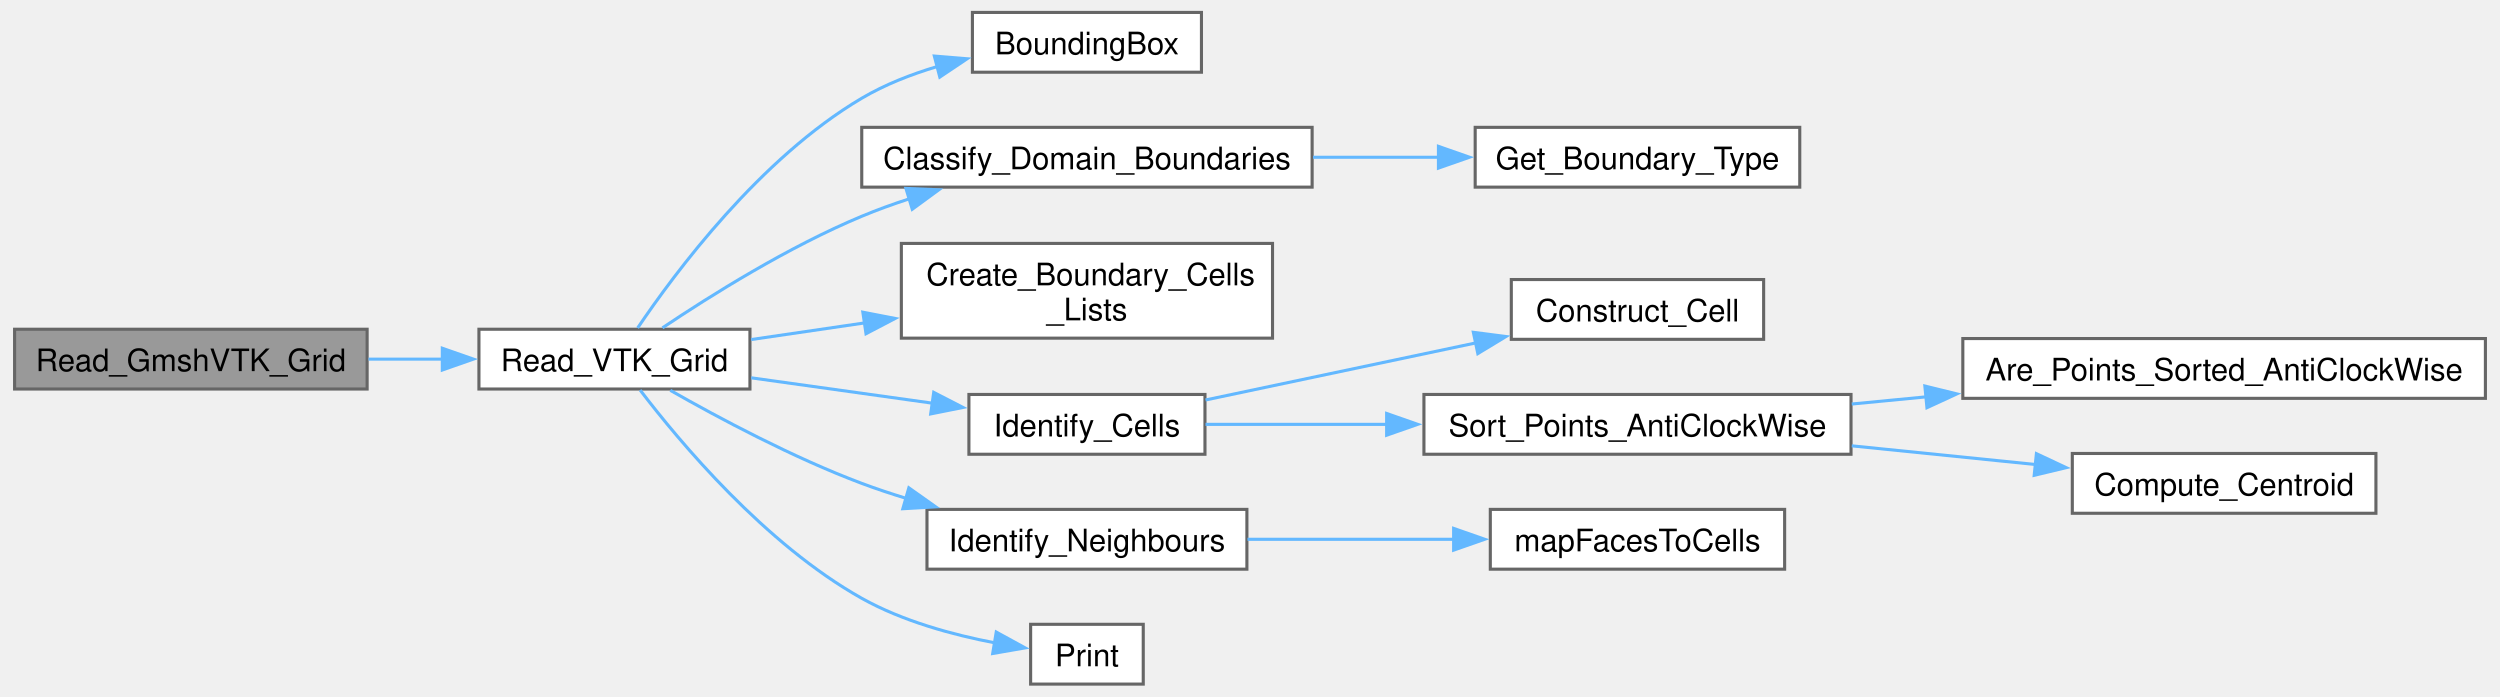
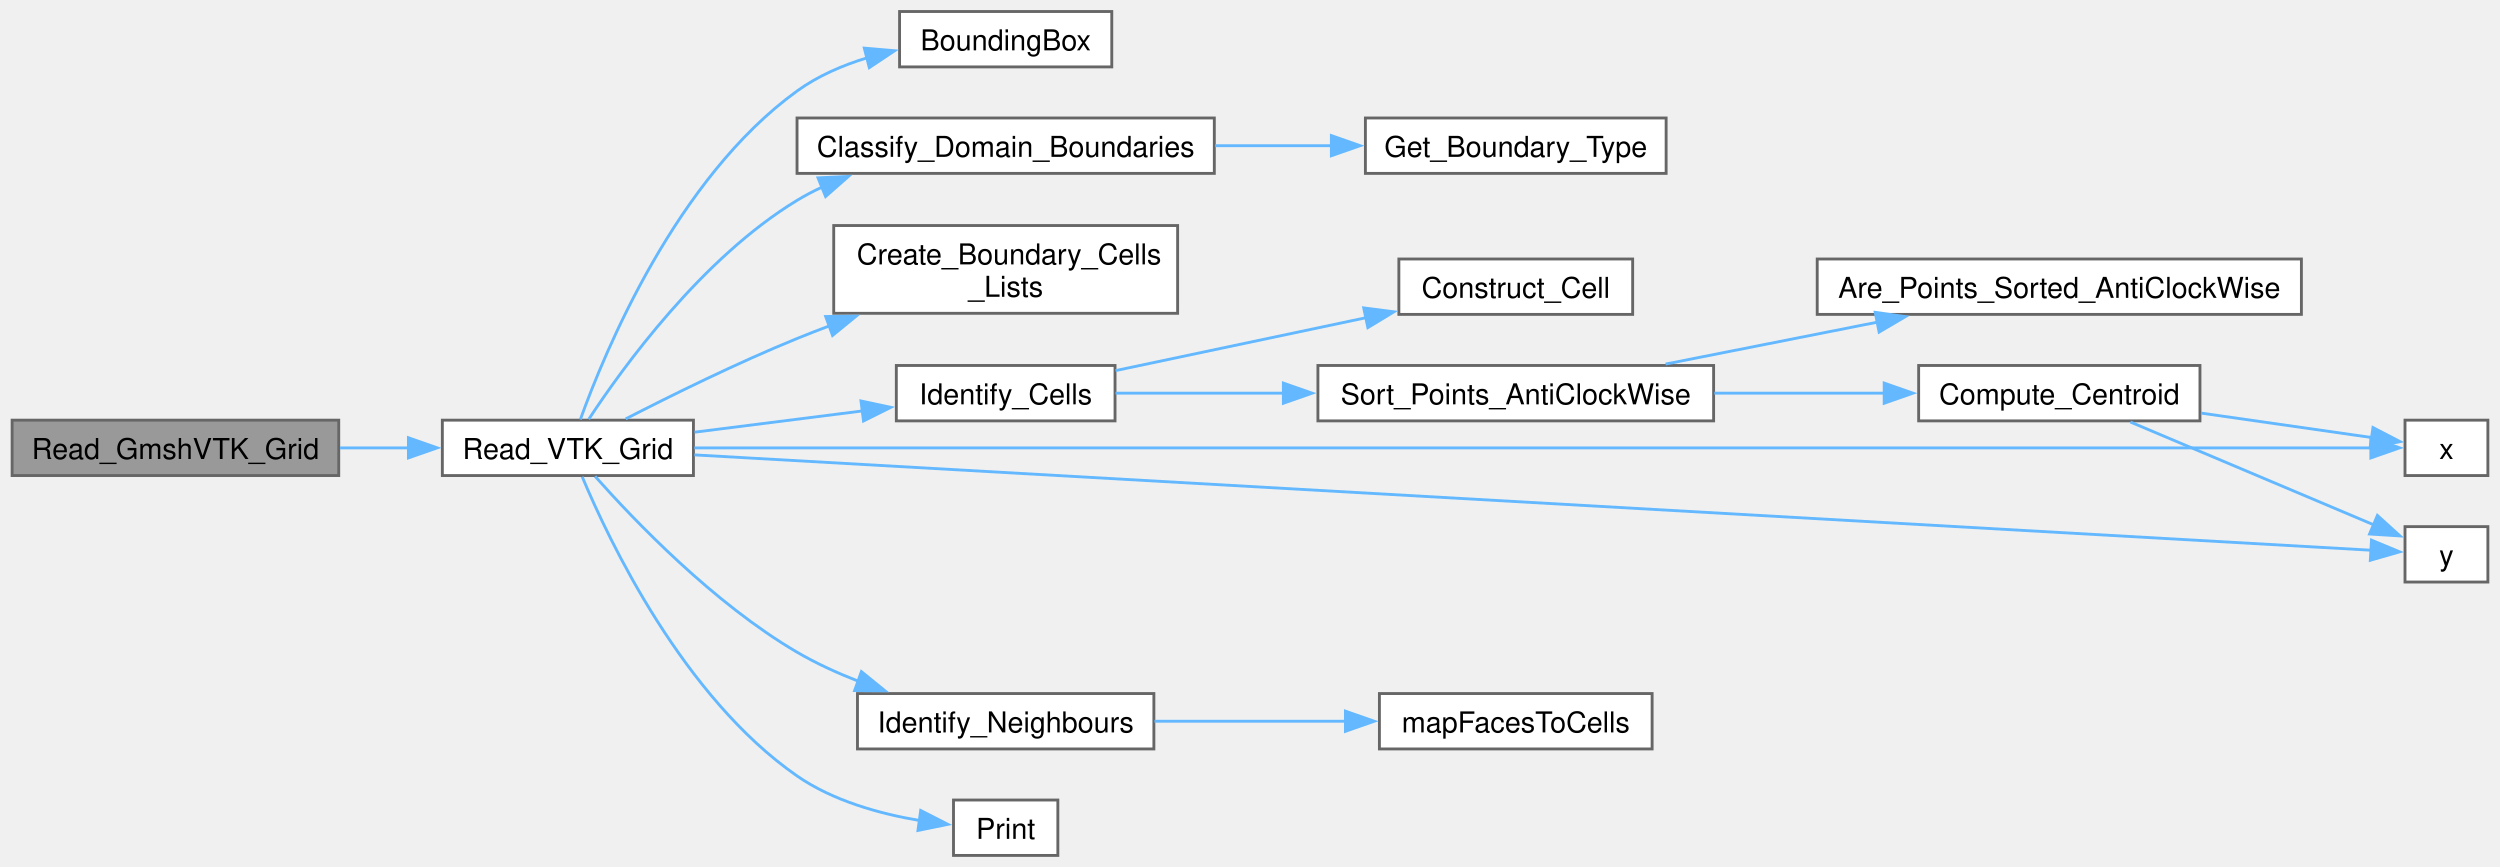
- <svg xmlns="http://www.w3.org/2000/svg" xmlns:xlink="http://www.w3.org/1999/xlink" width="804pt" height="224pt" viewBox="0.00 0.00 803.50 224.25">
-   <g id="graph0" class="graph" transform="scale(1 1) rotate(0) translate(4 220.25)">
+ <svg xmlns="http://www.w3.org/2000/svg" xmlns:xlink="http://www.w3.org/1999/xlink" width="868pt" height="301pt" viewBox="0.00 0.00 868.30 301.25">
+   <g id="graph0" class="graph" transform="scale(1 1) rotate(0) translate(4 297.25)">
    <g id="Node000001" class="node">
      <g id="a_Node000001">
        <a xlink:title=" ">
-           <polygon fill="#999999" stroke="#666666" points="113.5,-114.25 0,-114.25 0,-95 113.5,-95 113.5,-114.25" />
-           <text text-anchor="middle" x="56.75" y="-100.75" font-family="Helvetica,sans-Serif" font-size="10.00">Read_GmshVTK_Grid</text>
+           <polygon fill="#999999" stroke="#666666" points="113.5,-151.25 0,-151.25 0,-132 113.5,-132 113.5,-151.25" />
+           <text text-anchor="middle" x="56.75" y="-137.75" font-family="Helvetica,sans-Serif" font-size="10.00">Read_GmshVTK_Grid</text>
        </a>
      </g>
    </g>
    <g id="Node000002" class="node">
      <g id="a_Node000002">
        <a xlink:href="../../d0/ded/_read___gmsh___file_8cpp_af5022e986434a24c3f27a650cf4aeb76.html#af5022e986434a24c3f27a650cf4aeb76" target="_top" xlink:title=" ">
-           <polygon fill="white" stroke="#666666" points="236.75,-114.25 149.5,-114.25 149.5,-95 236.75,-95 236.75,-114.25" />
-           <text text-anchor="middle" x="193.12" y="-100.75" font-family="Helvetica,sans-Serif" font-size="10.00">Read_VTK_Grid</text>
+           <polygon fill="white" stroke="#666666" points="236.75,-151.25 149.5,-151.25 149.5,-132 236.75,-132 236.75,-151.25" />
+           <text text-anchor="middle" x="193.12" y="-137.75" font-family="Helvetica,sans-Serif" font-size="10.00">Read_VTK_Grid</text>
        </a>
      </g>
    </g>
    <g id="edge1_Node000001_Node000002" class="edge">
      <g id="a_edge1_Node000001_Node000002">
        <a xlink:title=" ">
-           <path fill="none" stroke="#63b8ff" d="M113.96,-104.62C121.88,-104.62 130.02,-104.62 137.9,-104.62" />
-           <polygon fill="#63b8ff" stroke="#63b8ff" points="137.71,-108.13 147.71,-104.63 137.71,-101.13 137.71,-108.13" />
+           <path fill="none" stroke="#63b8ff" d="M113.96,-141.62C121.88,-141.62 130.02,-141.62 137.9,-141.62" />
+           <polygon fill="#63b8ff" stroke="#63b8ff" points="137.71,-145.13 147.71,-141.63 137.71,-138.13 137.71,-145.13" />
        </a>
      </g>
    </g>
    <g id="Node000003" class="node">
      <g id="a_Node000003">
        <a xlink:href="../../d0/ded/_read___gmsh___file_8cpp_ae9fe416efcf214282b13d235773a6bf6.html#ae9fe416efcf214282b13d235773a6bf6" target="_top" xlink:title=" ">
-           <polygon fill="white" stroke="#666666" points="382.12,-216.25 308.38,-216.25 308.38,-197 382.12,-197 382.12,-216.25" />
-           <text text-anchor="middle" x="345.25" y="-202.75" font-family="Helvetica,sans-Serif" font-size="10.00">BoundingBox</text>
+           <polygon fill="white" stroke="#666666" points="382.12,-293.25 308.38,-293.25 308.38,-274 382.12,-274 382.12,-293.25" />
+           <text text-anchor="middle" x="345.25" y="-279.75" font-family="Helvetica,sans-Serif" font-size="10.00">BoundingBox</text>
        </a>
      </g>
    </g>
    <g id="edge2_Node000002_Node000003" class="edge">
      <g id="a_edge2_Node000002_Node000003">
        <a xlink:title=" ">
-           <path fill="none" stroke="#63b8ff" d="M200.59,-114.65C212.58,-132.42 240.05,-169.36 272.75,-188.62 280.19,-193.01 288.67,-196.33 297.13,-198.85" />
-           <polygon fill="#63b8ff" stroke="#63b8ff" points="296.12,-202.2 306.68,-201.33 297.88,-195.43 296.12,-202.2" />
+           <path fill="none" stroke="#63b8ff" d="M197.45,-151.47C205.95,-175.1 230.82,-235.3 272.75,-265.62 279.97,-270.85 288.55,-274.56 297.22,-277.2" />
+           <polygon fill="#63b8ff" stroke="#63b8ff" points="296.12,-280.53 306.68,-279.62 297.86,-273.75 296.12,-280.53" />
        </a>
      </g>
    </g>
    <g id="Node000004" class="node">
      <g id="a_Node000004">
        <a xlink:href="../../d0/ded/_read___gmsh___file_8cpp_ab9ea50ddf9e2981b178f5999ddfcb7b3.html#ab9ea50ddf9e2981b178f5999ddfcb7b3" target="_top" xlink:title=" ">
-           <polygon fill="white" stroke="#666666" points="417.75,-179.25 272.75,-179.25 272.75,-160 417.75,-160 417.75,-179.25" />
-           <text text-anchor="middle" x="345.25" y="-165.75" font-family="Helvetica,sans-Serif" font-size="10.00">Classify_Domain_Boundaries</text>
+           <polygon fill="white" stroke="#666666" points="417.75,-256.25 272.75,-256.25 272.75,-237 417.75,-237 417.75,-256.25" />
+           <text text-anchor="middle" x="345.25" y="-242.75" font-family="Helvetica,sans-Serif" font-size="10.00">Classify_Domain_Boundaries</text>
        </a>
      </g>
    </g>
    <g id="edge3_Node000002_Node000004" class="edge">
      <g id="a_edge3_Node000002_Node000004">
        <a xlink:title=" ">
-           <path fill="none" stroke="#63b8ff" d="M208.58,-114.69C223.9,-124.97 249.1,-140.78 272.75,-150.62 277.68,-152.68 282.89,-154.56 288.17,-156.28" />
-           <polygon fill="#63b8ff" stroke="#63b8ff" points="286.98,-159.58 297.56,-159.14 289.01,-152.88 286.98,-159.58" />
+           <path fill="none" stroke="#63b8ff" d="M200.37,-151.57C212.2,-169.58 239.71,-207.6 272.75,-227.62 275.53,-229.31 278.46,-230.85 281.48,-232.25" />
+           <polygon fill="#63b8ff" stroke="#63b8ff" points="280.04,-235.45 290.63,-235.95 282.67,-228.96 280.04,-235.45" />
        </a>
      </g>
    </g>
    <g id="Node000006" class="node">
      <g id="a_Node000006">
        <a xlink:href="../../d0/ded/_read___gmsh___file_8cpp_a4f897fcec439c37558a5d9fd94abf2e0.html#a4f897fcec439c37558a5d9fd94abf2e0" target="_top" xlink:title=" ">
-           <polygon fill="white" stroke="#666666" points="405,-141.88 285.5,-141.88 285.5,-111.38 405,-111.38 405,-141.88" />
-           <text text-anchor="start" x="293.5" y="-128.38" font-family="Helvetica,sans-Serif" font-size="10.00">Create_Boundary_Cells</text>
-           <text text-anchor="middle" x="345.25" y="-117.12" font-family="Helvetica,sans-Serif" font-size="10.00">_Lists</text>
+           <polygon fill="white" stroke="#666666" points="405,-218.88 285.5,-218.88 285.5,-188.38 405,-188.38 405,-218.88" />
+           <text text-anchor="start" x="293.5" y="-205.38" font-family="Helvetica,sans-Serif" font-size="10.00">Create_Boundary_Cells</text>
+           <text text-anchor="middle" x="345.25" y="-194.12" font-family="Helvetica,sans-Serif" font-size="10.00">_Lists</text>
        </a>
      </g>
    </g>
    <g id="edge5_Node000002_Node000006" class="edge">
      <g id="a_edge5_Node000002_Node000006">
        <a xlink:title=" ">
-           <path fill="none" stroke="#63b8ff" d="M237.14,-110.93C248.55,-112.6 261.18,-114.45 273.64,-116.28" />
-           <polygon fill="#63b8ff" stroke="#63b8ff" points="273.1,-119.74 283.5,-117.72 274.12,-112.81 273.1,-119.74" />
+           <path fill="none" stroke="#63b8ff" d="M213.2,-151.69C228.94,-159.78 251.97,-171.16 272.75,-179.62 276.38,-181.1 280.13,-182.56 283.93,-183.99" />
+           <polygon fill="#63b8ff" stroke="#63b8ff" points="282.7,-187.27 293.3,-187.39 285.09,-180.69 282.7,-187.27" />
        </a>
      </g>
    </g>
    <g id="Node000007" class="node">
      <g id="a_Node000007">
        <a xlink:href="../../d0/ded/_read___gmsh___file_8cpp_aa3cbdec71b7c56f603b53acd3ce5a070.html#aa3cbdec71b7c56f603b53acd3ce5a070" target="_top" xlink:title=" ">
-           <polygon fill="white" stroke="#666666" points="383.25,-93.25 307.25,-93.25 307.25,-74 383.25,-74 383.25,-93.25" />
-           <text text-anchor="middle" x="345.25" y="-79.75" font-family="Helvetica,sans-Serif" font-size="10.00">Identify_Cells</text>
+           <polygon fill="white" stroke="#666666" points="383.25,-170.25 307.25,-170.25 307.25,-151 383.25,-151 383.25,-170.25" />
+           <text text-anchor="middle" x="345.25" y="-156.75" font-family="Helvetica,sans-Serif" font-size="10.00">Identify_Cells</text>
        </a>
      </g>
    </g>
    <g id="edge6_Node000002_Node000007" class="edge">
      <g id="a_edge6_Node000002_Node000007">
        <a xlink:title=" ">
-           <path fill="none" stroke="#63b8ff" d="M237.14,-98.61C255.37,-96.06 276.7,-93.07 295.5,-90.44" />
-           <polygon fill="#63b8ff" stroke="#63b8ff" points="295.92,-93.92 305.34,-89.07 294.95,-86.99 295.92,-93.92" />
+           <path fill="none" stroke="#63b8ff" d="M237.14,-147.07C255.37,-149.38 276.7,-152.08 295.5,-154.46" />
+           <polygon fill="#63b8ff" stroke="#63b8ff" points="294.97,-157.92 305.33,-155.7 295.85,-150.97 294.97,-157.92" />
        </a>
      </g>
    </g>
    <g id="Node000012" class="node">
      <g id="a_Node000012">
+         <a xlink:href="../../d3/d82/_c_type___elliptic___grid_8cpp_a9d9acf133a5b966f0cbd16a2c57a7d79.html#a9d9acf133a5b966f0cbd16a2c57a7d79" target="_top" xlink:title=" ">
+           <polygon fill="white" stroke="#666666" points="860.3,-151.25 831.5,-151.25 831.5,-132 860.3,-132 860.3,-151.25" />
+           <text text-anchor="middle" x="845.9" y="-137.75" font-family="Helvetica,sans-Serif" font-size="10.00">x</text>
+         </a>
+       </g>
+     </g>
+     <g id="edge16_Node000002_Node000012" class="edge">
+       <g id="a_edge16_Node000002_Node000012">
+         <a xlink:title=" ">
+           <path fill="none" stroke="#63b8ff" d="M237.08,-141.62C361.8,-141.62 721.37,-141.62 819.75,-141.62" />
+           <polygon fill="#63b8ff" stroke="#63b8ff" points="819.63,-145.13 829.63,-141.63 819.63,-138.13 819.63,-145.13" />
+         </a>
+       </g>
+     </g>
+     <g id="Node000013" class="node">
+       <g id="a_Node000013">
+         <a xlink:href="../../d3/d82/_c_type___elliptic___grid_8cpp_aae4b761a64c952b4c008655d1dc59a12.html#aae4b761a64c952b4c008655d1dc59a12" target="_top" xlink:title=" ">
+           <polygon fill="white" stroke="#666666" points="860.3,-114.25 831.5,-114.25 831.5,-95 860.3,-95 860.3,-114.25" />
+           <text text-anchor="middle" x="845.9" y="-100.75" font-family="Helvetica,sans-Serif" font-size="10.00">y</text>
+         </a>
+       </g>
+     </g>
+     <g id="edge17_Node000002_Node000013" class="edge">
+       <g id="a_edge17_Node000002_Node000013">
+         <a xlink:title=" ">
+           <path fill="none" stroke="#63b8ff" d="M237.08,-139.18C361.8,-132.09 721.37,-111.65 819.75,-106.05" />
+           <polygon fill="#63b8ff" stroke="#63b8ff" points="819.85,-109.56 829.63,-105.49 819.45,-102.57 819.85,-109.56" />
+         </a>
+       </g>
+     </g>
+     <g id="Node000014" class="node">
+       <g id="a_Node000014">
        <a xlink:href="../../d0/ded/_read___gmsh___file_8cpp_a9ee7224f2c410fa22e26e50b31924869.html#a9ee7224f2c410fa22e26e50b31924869" target="_top" xlink:title=" ">
          <polygon fill="white" stroke="#666666" points="396.75,-56.25 293.75,-56.25 293.75,-37 396.75,-37 396.75,-56.25" />
          <text text-anchor="middle" x="345.25" y="-42.75" font-family="Helvetica,sans-Serif" font-size="10.00">Identify_Neighbours</text>
        </a>
      </g>
    </g>
-     <g id="edge11_Node000002_Node000012" class="edge">
-       <g id="a_edge11_Node000002_Node000012">
-         <a xlink:title=" ">
-           <path fill="none" stroke="#63b8ff" d="M211.11,-94.58C226.7,-85.7 250.67,-72.9 272.75,-64.62 277.39,-62.88 282.27,-61.26 287.2,-59.75" />
-           <polygon fill="#63b8ff" stroke="#63b8ff" points="287.91,-63.19 296.56,-57.07 285.98,-56.46 287.91,-63.19" />
-         </a>
-       </g>
-     </g>
-     <g id="Node000014" class="node">
-       <g id="a_Node000014">
+     <g id="edge13_Node000002_Node000014" class="edge">
+       <g id="a_edge13_Node000002_Node000014">
+         <a xlink:title=" ">
+           <path fill="none" stroke="#63b8ff" d="M202.57,-131.74C216,-116.6 243.7,-87.62 272.75,-70.62 279.36,-66.76 286.67,-63.41 294.03,-60.54" />
+           <polygon fill="#63b8ff" stroke="#63b8ff" points="295.12,-63.87 303.34,-57.19 292.75,-57.28 295.12,-63.87" />
+         </a>
+       </g>
+     </g>
+     <g id="Node000016" class="node">
+       <g id="a_Node000016">
        <a xlink:href="../../dc/d3a/src_2_utility___files_8cpp_abf34e0b480f7580b0cd4237a76aed670.html#abf34e0b480f7580b0cd4237a76aed670" target="_top" xlink:title=" ">
          <polygon fill="white" stroke="#666666" points="363.38,-19.25 327.12,-19.25 327.12,0 363.38,0 363.38,-19.25" />
          <text text-anchor="middle" x="345.25" y="-5.75" font-family="Helvetica,sans-Serif" font-size="10.00">Print</text>
        </a>
      </g>
    </g>
-     <g id="edge13_Node000002_Node000014" class="edge">
-       <g id="a_edge13_Node000002_Node000014">
-         <a xlink:title=" ">
-           <path fill="none" stroke="#63b8ff" d="M201.39,-94.67C214,-78.13 241.58,-45.09 272.75,-27.62 285.88,-20.27 302.03,-15.87 315.65,-13.27" />
-           <polygon fill="#63b8ff" stroke="#63b8ff" points="316.05,-16.75 325.35,-11.66 314.91,-9.85 316.05,-16.75" />
+     <g id="edge15_Node000002_Node000016" class="edge">
+       <g id="a_edge15_Node000002_Node000016">
+         <a xlink:title=" ">
+           <path fill="none" stroke="#63b8ff" d="M198.1,-131.58C207.48,-109.2 233.25,-55.05 272.75,-27.62 285.19,-18.99 301.41,-14.49 315.25,-12.15" />
+           <polygon fill="#63b8ff" stroke="#63b8ff" points="315.72,-15.62 325.15,-10.8 314.77,-8.68 315.72,-15.62" />
        </a>
      </g>
    </g>
    <g id="Node000005" class="node">
      <g id="a_Node000005">
        <a xlink:href="../../d0/ded/_read___gmsh___file_8cpp_a994cf9f1092af359f042b96b997c5adc.html#a994cf9f1092af359f042b96b997c5adc" target="_top" xlink:title=" ">
-           <polygon fill="white" stroke="#666666" points="574.75,-179.25 470.25,-179.25 470.25,-160 574.75,-160 574.75,-179.25" />
-           <text text-anchor="middle" x="522.5" y="-165.75" font-family="Helvetica,sans-Serif" font-size="10.00">Get_Boundary_Type</text>
+           <polygon fill="white" stroke="#666666" points="574.75,-256.25 470.25,-256.25 470.25,-237 574.75,-237 574.75,-256.25" />
+           <text text-anchor="middle" x="522.5" y="-242.75" font-family="Helvetica,sans-Serif" font-size="10.00">Get_Boundary_Type</text>
        </a>
      </g>
    </g>
    <g id="edge4_Node000004_Node000005" class="edge">
      <g id="a_edge4_Node000004_Node000005">
        <a xlink:title=" ">
-           <path fill="none" stroke="#63b8ff" d="M418.04,-169.62C431.49,-169.62 445.46,-169.62 458.61,-169.62" />
-           <polygon fill="#63b8ff" stroke="#63b8ff" points="458.42,-173.13 468.42,-169.63 458.42,-166.13 458.42,-173.13" />
+           <path fill="none" stroke="#63b8ff" d="M418.04,-246.62C431.49,-246.62 445.46,-246.62 458.61,-246.62" />
+           <polygon fill="#63b8ff" stroke="#63b8ff" points="458.42,-250.13 468.42,-246.63 458.42,-243.13 458.42,-250.13" />
        </a>
      </g>
    </g>
    <g id="Node000008" class="node">
      <g id="a_Node000008">
        <a xlink:href="../../d8/d40/_grid___computations_8cpp_a2d284e26ddef582519953e8b8300184e.html#a2d284e26ddef582519953e8b8300184e" target="_top" xlink:title=" ">
-           <polygon fill="white" stroke="#666666" points="563.12,-130.25 481.88,-130.25 481.88,-111 563.12,-111 563.12,-130.25" />
-           <text text-anchor="middle" x="522.5" y="-116.75" font-family="Helvetica,sans-Serif" font-size="10.00">Construct_Cell</text>
+           <polygon fill="white" stroke="#666666" points="563.12,-207.25 481.88,-207.25 481.88,-188 563.12,-188 563.12,-207.25" />
+           <text text-anchor="middle" x="522.5" y="-193.75" font-family="Helvetica,sans-Serif" font-size="10.00">Construct_Cell</text>
        </a>
      </g>
    </g>
    <g id="edge7_Node000007_Node000008" class="edge">
      <g id="a_edge7_Node000007_Node000008">
        <a xlink:title=" ">
-           <path fill="none" stroke="#63b8ff" d="M383.42,-91.47C408.76,-96.82 442.65,-103.98 470.51,-109.86" />
-           <polygon fill="#63b8ff" stroke="#63b8ff" points="469.66,-113.26 480.16,-111.9 471.1,-106.41 469.66,-113.26" />
+           <path fill="none" stroke="#63b8ff" d="M383.42,-168.47C408.76,-173.82 442.65,-180.98 470.51,-186.86" />
+           <polygon fill="#63b8ff" stroke="#63b8ff" points="469.66,-190.26 480.16,-188.9 471.1,-183.41 469.66,-190.26" />
        </a>
      </g>
    </g>
    <g id="Node000009" class="node">
      <g id="a_Node000009">
        <a xlink:href="../../d8/d40/_grid___computations_8cpp_a614d9bfab5b0ee048b9e08a296757c42.html#a614d9bfab5b0ee048b9e08a296757c42" target="_top" xlink:title=" ">
-           <polygon fill="white" stroke="#666666" points="591.25,-93.25 453.75,-93.25 453.75,-74 591.25,-74 591.25,-93.25" />
-           <text text-anchor="middle" x="522.5" y="-79.75" font-family="Helvetica,sans-Serif" font-size="10.00">Sort_Points_AntiClockWise</text>
+           <polygon fill="white" stroke="#666666" points="591.25,-170.25 453.75,-170.25 453.75,-151 591.25,-151 591.25,-170.25" />
+           <text text-anchor="middle" x="522.5" y="-156.75" font-family="Helvetica,sans-Serif" font-size="10.00">Sort_Points_AntiClockWise</text>
        </a>
      </g>
    </g>
    <g id="edge8_Node000007_Node000009" class="edge">
      <g id="a_edge8_Node000007_Node000009">
        <a xlink:title=" ">
-           <path fill="none" stroke="#63b8ff" d="M383.42,-83.62C400.54,-83.62 421.57,-83.62 442,-83.62" />
-           <polygon fill="#63b8ff" stroke="#63b8ff" points="441.74,-87.13 451.74,-83.63 441.74,-80.13 441.74,-87.13" />
+           <path fill="none" stroke="#63b8ff" d="M383.42,-160.62C400.54,-160.62 421.57,-160.62 442,-160.62" />
+           <polygon fill="#63b8ff" stroke="#63b8ff" points="441.74,-164.13 451.74,-160.63 441.74,-157.13 441.74,-164.13" />
        </a>
      </g>
    </g>
    <g id="Node000010" class="node">
      <g id="a_Node000010">
        <a xlink:href="../../d8/d40/_grid___computations_8cpp_a0bdffb27693c14d6cb4ef62eb5bd5d7f.html#a0bdffb27693c14d6cb4ef62eb5bd5d7f" target="_top" xlink:title="Sorts a set of points in anti-clockwise order around their centroid.">
-           <polygon fill="white" stroke="#666666" points="795.5,-111.25 627.25,-111.25 627.25,-92 795.5,-92 795.5,-111.25" />
-           <text text-anchor="middle" x="711.38" y="-97.75" font-family="Helvetica,sans-Serif" font-size="10.00">Are_Points_Sorted_AntiClockWise</text>
+           <polygon fill="white" stroke="#666666" points="795.5,-207.25 627.25,-207.25 627.25,-188 795.5,-188 795.5,-207.25" />
+           <text text-anchor="middle" x="711.38" y="-193.75" font-family="Helvetica,sans-Serif" font-size="10.00">Are_Points_Sorted_AntiClockWise</text>
        </a>
      </g>
    </g>
    <g id="edge9_Node000009_Node000010" class="edge">
      <g id="a_edge9_Node000009_Node000010">
        <a xlink:title=" ">
-           <path fill="none" stroke="#63b8ff" d="M591.49,-90.17C599.3,-90.93 607.36,-91.7 615.43,-92.48" />
-           <polygon fill="#63b8ff" stroke="#63b8ff" points="615.03,-95.96 625.32,-93.43 615.7,-88.99 615.03,-95.96" />
+           <path fill="none" stroke="#63b8ff" d="M574.56,-170.74C597.33,-175.24 624.35,-180.59 648.27,-185.33" />
+           <polygon fill="#63b8ff" stroke="#63b8ff" points="647.4,-188.72 657.89,-187.23 648.76,-181.86 647.4,-188.72" />
        </a>
      </g>
    </g>
    <g id="Node000011" class="node">
      <g id="a_Node000011">
        <a xlink:href="../../d8/d40/_grid___computations_8cpp_a4dd07afd2a0f939b4d47bfa1088912c4.html#a4dd07afd2a0f939b4d47bfa1088912c4" target="_top" xlink:title=" ">
-           <polygon fill="white" stroke="#666666" points="760.25,-74.25 662.5,-74.25 662.5,-55 760.25,-55 760.25,-74.25" />
-           <text text-anchor="middle" x="711.38" y="-60.75" font-family="Helvetica,sans-Serif" font-size="10.00">Compute_Centroid</text>
+           <polygon fill="white" stroke="#666666" points="760.25,-170.25 662.5,-170.25 662.5,-151 760.25,-151 760.25,-170.25" />
+           <text text-anchor="middle" x="711.38" y="-156.75" font-family="Helvetica,sans-Serif" font-size="10.00">Compute_Centroid</text>
        </a>
      </g>
    </g>
    <g id="edge10_Node000009_Node000011" class="edge">
      <g id="a_edge10_Node000009_Node000011">
        <a xlink:title=" ">
-           <path fill="none" stroke="#63b8ff" d="M591.49,-76.71C610.85,-74.74 631.79,-72.61 650.62,-70.7" />
-           <polygon fill="#63b8ff" stroke="#63b8ff" points="650.94,-74.19 660.53,-69.69 650.23,-67.22 650.94,-74.19" />
-         </a>
-       </g>
-     </g>
-     <g id="Node000013" class="node">
-       <g id="a_Node000013">
+           <path fill="none" stroke="#63b8ff" d="M591.49,-160.62C610.85,-160.62 631.79,-160.62 650.62,-160.62" />
+           <polygon fill="#63b8ff" stroke="#63b8ff" points="650.52,-164.13 660.52,-160.63 650.52,-157.13 650.52,-164.13" />
+         </a>
+       </g>
+     </g>
+     <g id="edge11_Node000011_Node000012" class="edge">
+       <g id="a_edge11_Node000011_Node000012">
+         <a xlink:title=" ">
+           <path fill="none" stroke="#63b8ff" d="M760.59,-153.71C780.84,-150.81 803.52,-147.56 820.26,-145.16" />
+           <polygon fill="#63b8ff" stroke="#63b8ff" points="820.37,-148.68 829.77,-143.79 819.38,-141.75 820.37,-148.68" />
+         </a>
+       </g>
+     </g>
+     <g id="edge12_Node000011_Node000013" class="edge">
+       <g id="a_edge12_Node000011_Node000013">
+         <a xlink:title=" ">
+           <path fill="none" stroke="#63b8ff" d="M736.07,-150.61C759.98,-140.51 796.71,-124.99 820.77,-114.82" />
+           <polygon fill="#63b8ff" stroke="#63b8ff" points="821.91,-118.14 829.76,-111.02 819.18,-111.69 821.91,-118.14" />
+         </a>
+       </g>
+     </g>
+     <g id="Node000015" class="node">
+       <g id="a_Node000015">
        <a xlink:href="../../d0/ded/_read___gmsh___file_8cpp_adc1985827312d4d72fa6eb4ce492fc5e.html#adc1985827312d4d72fa6eb4ce492fc5e" target="_top" xlink:title=" ">
          <polygon fill="white" stroke="#666666" points="569.88,-56.25 475.12,-56.25 475.12,-37 569.88,-37 569.88,-56.25" />
          <text text-anchor="middle" x="522.5" y="-42.75" font-family="Helvetica,sans-Serif" font-size="10.00">mapFacesToCells</text>
        </a>
      </g>
    </g>
-     <g id="edge12_Node000012_Node000013" class="edge">
-       <g id="a_edge12_Node000012_Node000013">
+     <g id="edge14_Node000014_Node000015" class="edge">
+       <g id="a_edge14_Node000014_Node000015">
        <a xlink:title=" ">
          <path fill="none" stroke="#63b8ff" d="M396.94,-46.62C417.76,-46.62 441.99,-46.62 463.51,-46.62" />
          <polygon fill="#63b8ff" stroke="#63b8ff" points="463.31,-50.13 473.31,-46.63 463.31,-43.13 463.31,-50.13" />
        </a>
      </g>
    </g>
  </g>
</svg>
